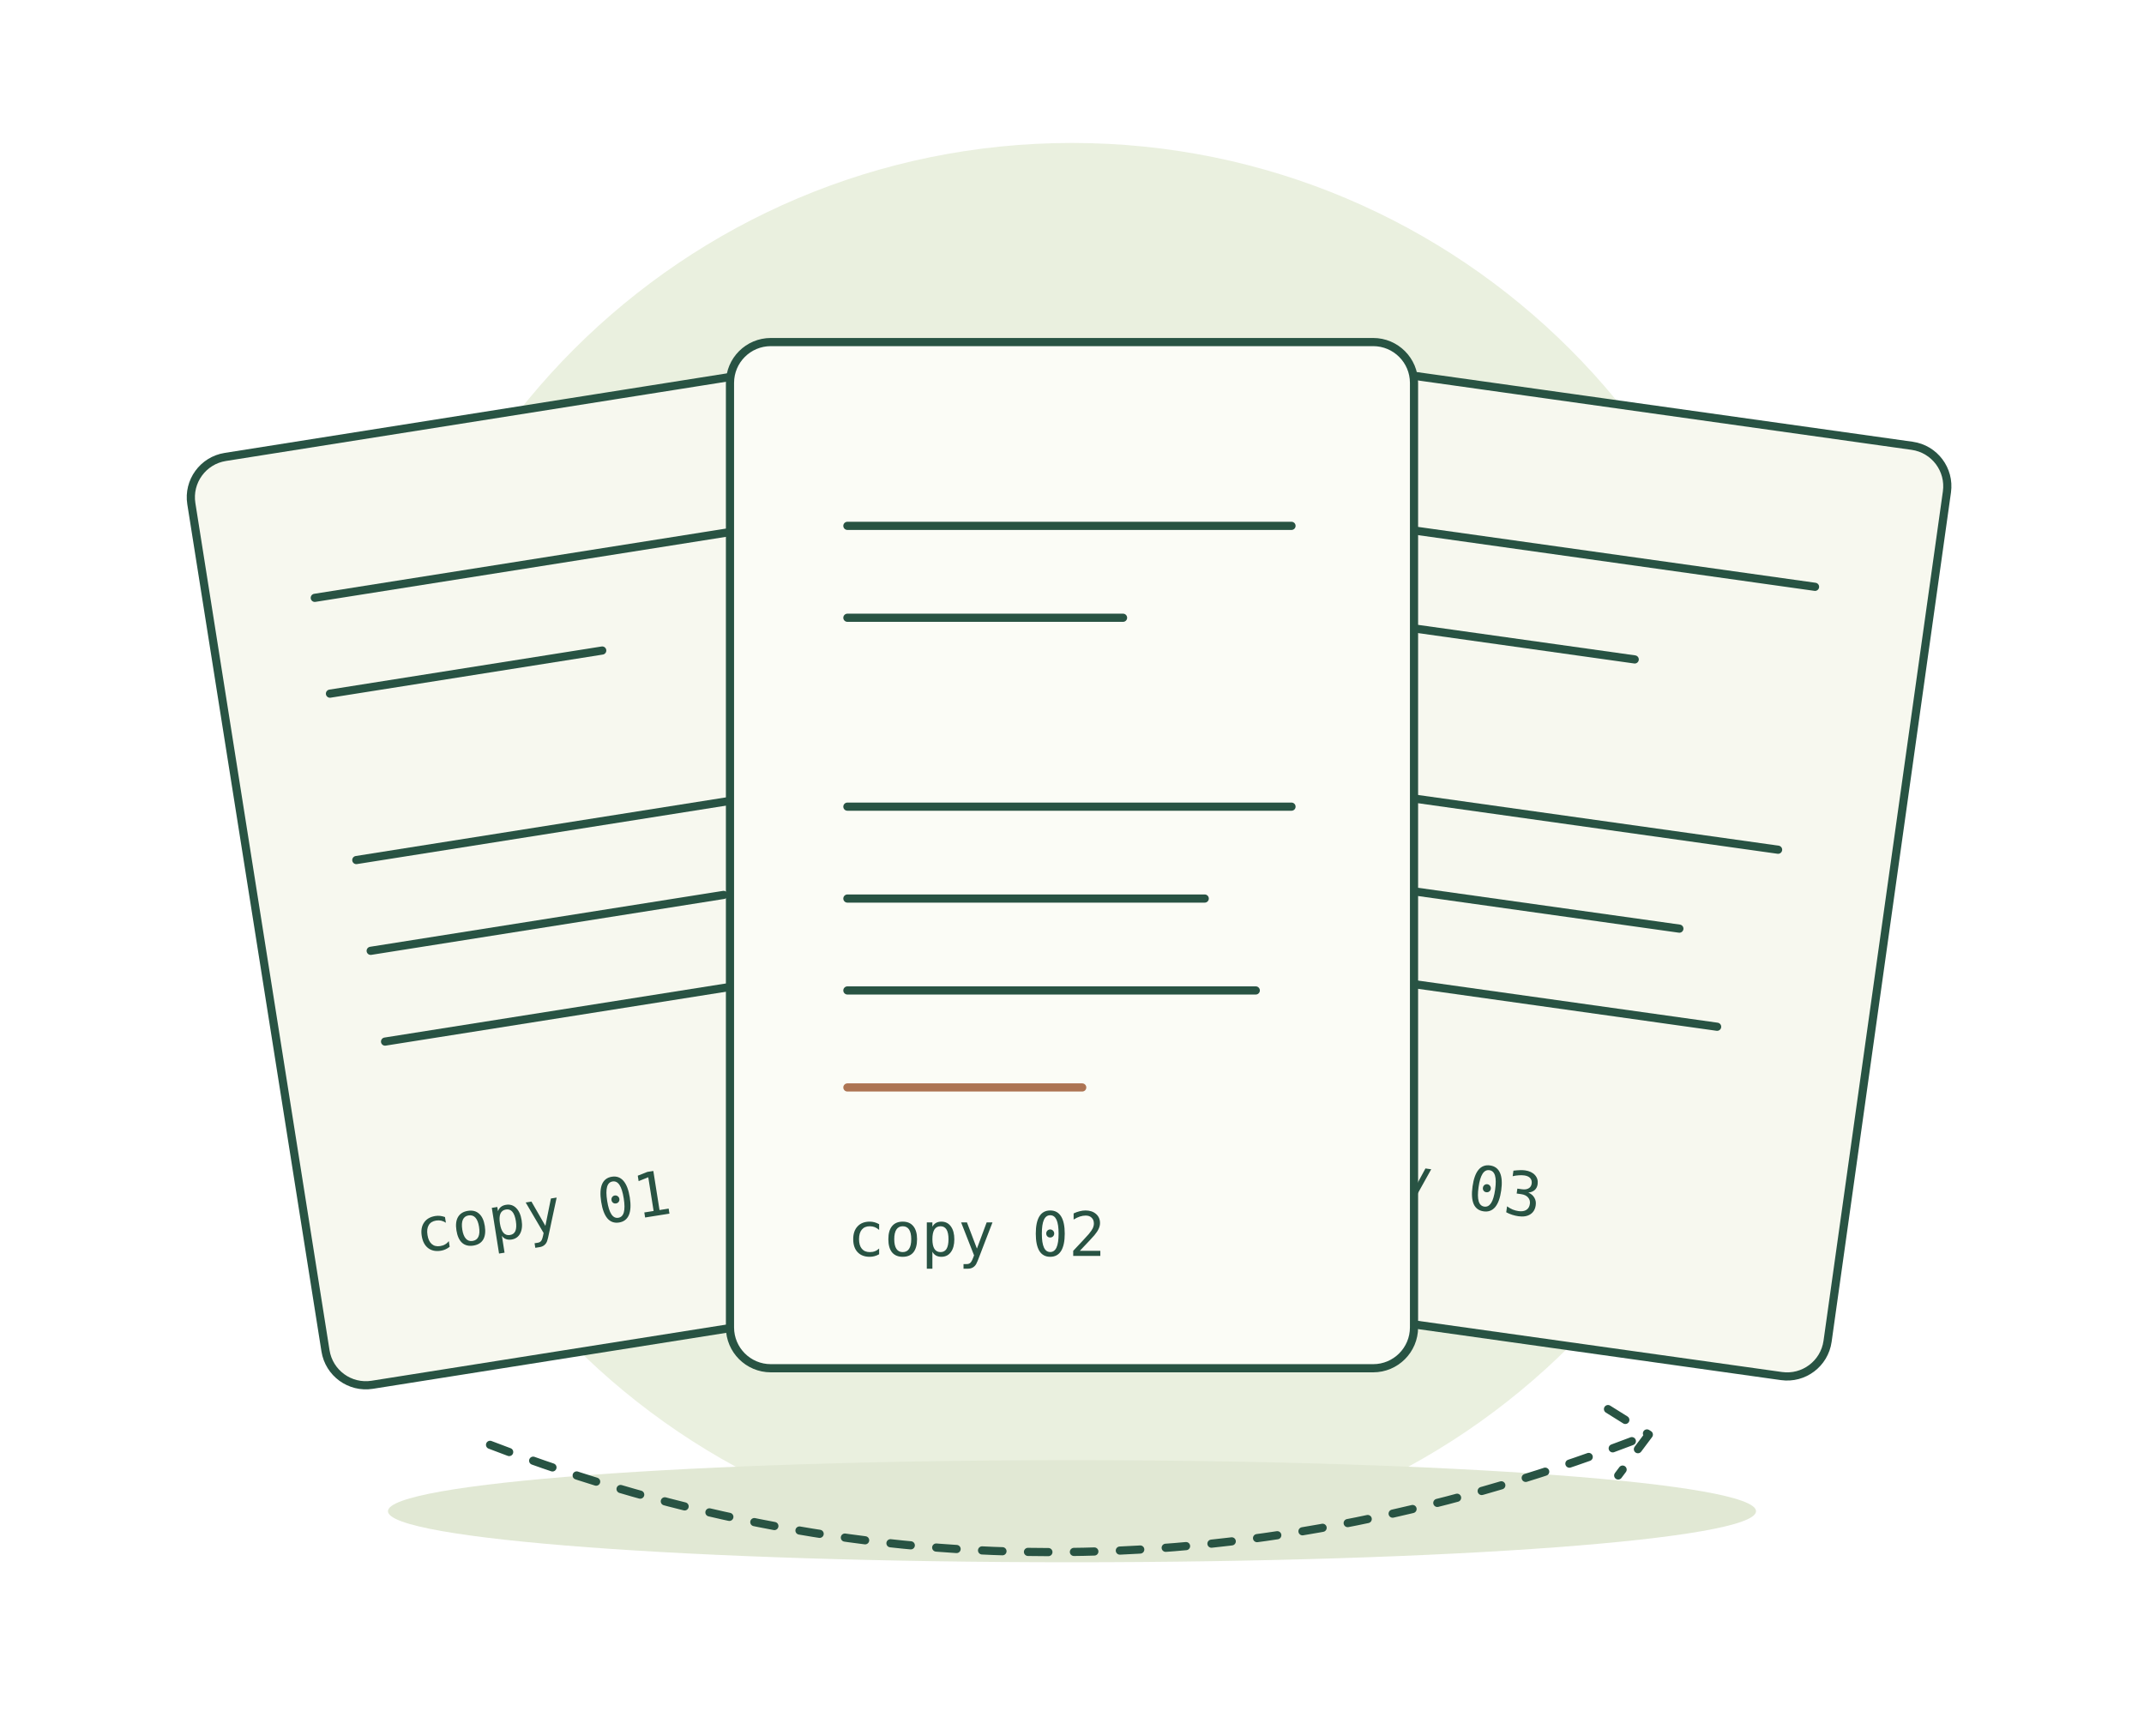
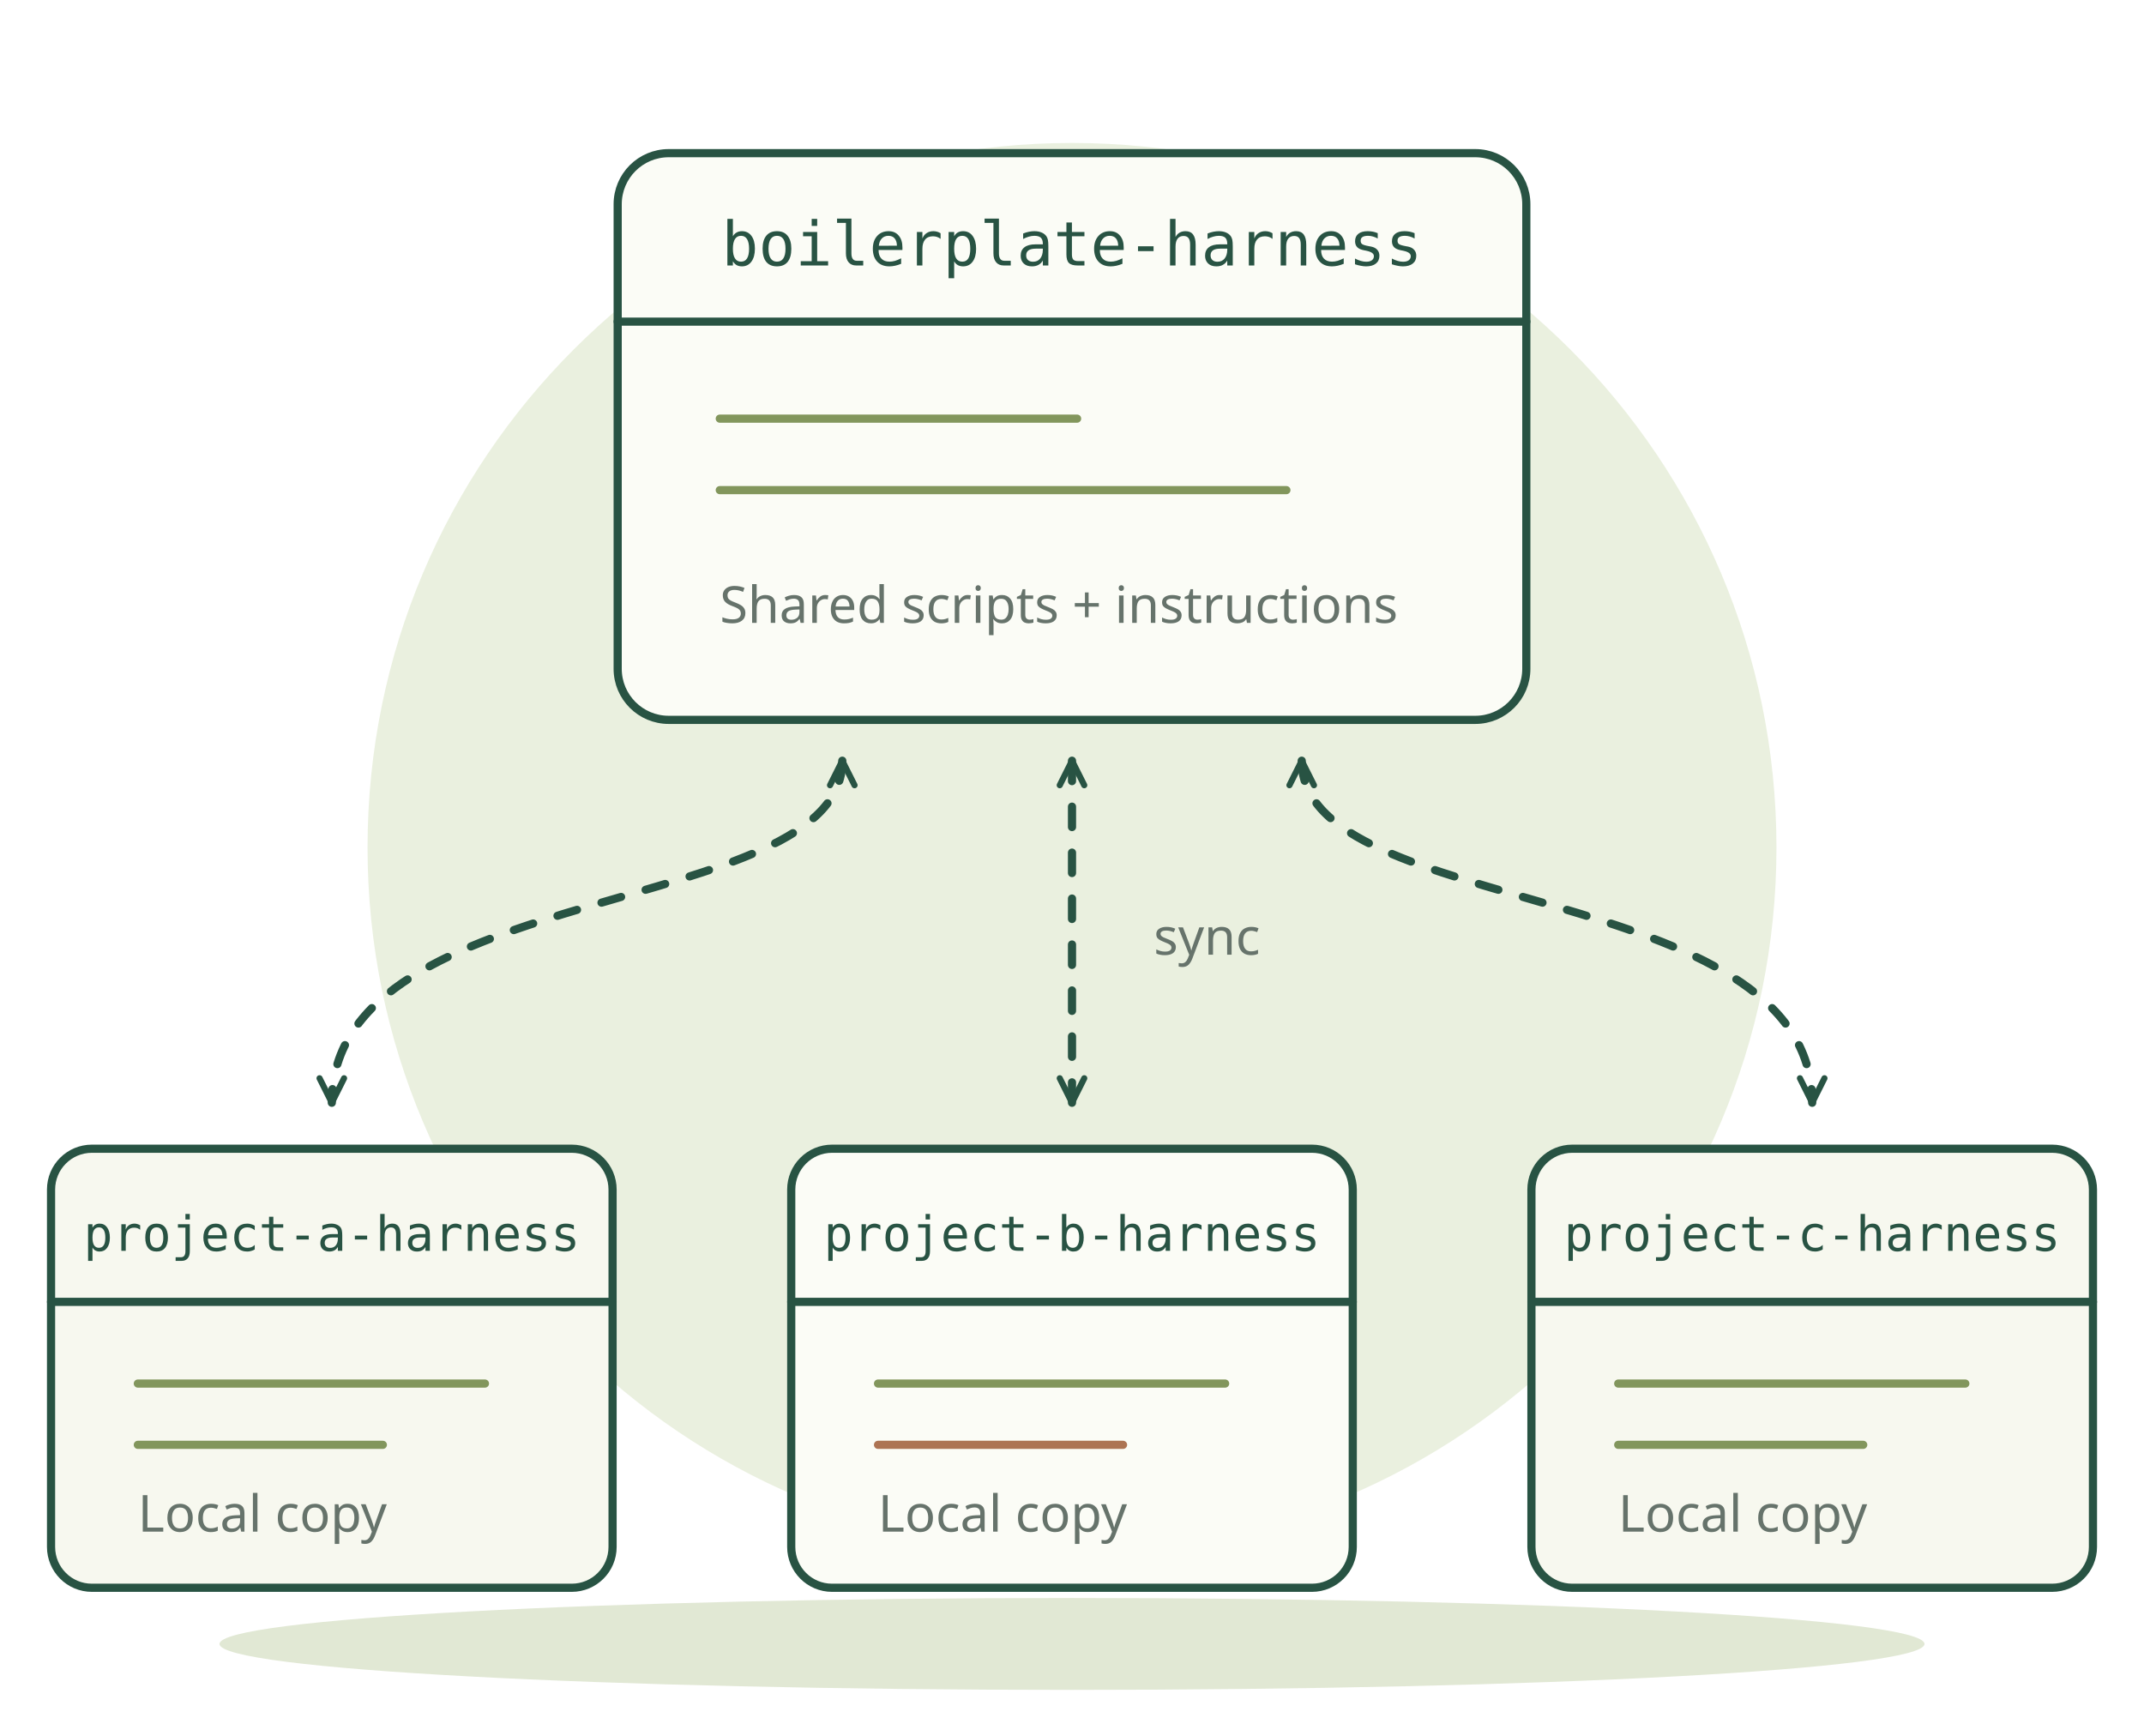
<svg xmlns="http://www.w3.org/2000/svg" viewBox="0 0 420 340" fill="none" stroke="#285343" stroke-width="1.6" stroke-linecap="round" stroke-linejoin="round">
-   <style>text{stroke:none;fill:#285343;font:12px ui-monospace,SFMono-Regular,Consolas,monospace}.small{font-size:10px}.large{font-size:18px}.warning{stroke:#ad7453}</style>
+   <defs>
+     <marker id="sync-arrow" viewBox="0 0 10 10" refX="8" refY="5" markerWidth="5" markerHeight="5" orient="auto-start-reverse">
+       <path d="m2 2 6 3-6 3" fill="none" stroke="#285343" stroke-width="1.5" />
+     </marker>
+   </defs>
+   <style>text{stroke:none;fill:#285343;font:12px ui-monospace,SFMono-Regular,Consolas,monospace}.small{fill:#66736b;font:10px system-ui,sans-serif}.project{font-size:9.5px;text-anchor:middle}</style>
  <circle cx="210" cy="166" r="138" fill="#eaf0df" stroke="none" />
-   <ellipse cx="210" cy="296" rx="134" ry="10" fill="#e1e8d4" stroke="none" />
-   <g transform="rotate(-9 130 165)">
-     <rect x="49" y="77" width="131" height="184" rx="8" fill="#f7f8ef" />
-     <path d="M70 107h87M70 126h54m-54 33h87m-87 18h70m-70 18h80" />
-     <text x="70" y="237">copy 01</text>
+   <ellipse cx="210" cy="322" rx="167" ry="9" fill="#e1e8d4" stroke="none" />
+   <rect x="121" y="30" width="178" height="111" rx="10" fill="#fbfcf6" />
+   <path d="M121 63h178" />
+   <text x="210" y="52" text-anchor="middle">boilerplate-harness</text>
+   <path d="M141 82h70m-70 14h111" stroke="#82965c" />
+   <text class="small" x="141" y="122">Shared scripts + instructions</text>
+   <g stroke-dasharray="4 5" marker-start="url(#sync-arrow)" marker-end="url(#sync-arrow)">
+     <path d="M165 149c0 31-100 23-100 67" />
+     <path d="M210 149v67" />
+     <path d="M255 149c0 31 100 23 100 67" />
  </g>
-   <g transform="rotate(8 295 165)">
-     <rect x="240" y="77" width="131" height="184" rx="8" fill="#f7f8ef" />
-     <path d="M261 107h87M261 126h54m-54 33h87m-87 18h70m-70 18h80" />
-     <text x="261" y="237">copy 03</text>
+   <text class="small" x="226" y="187">sync</text>
+   <g>
+     <rect x="10" y="225" width="110" height="86" rx="8" fill="#f7f8ef" />
+     <path d="M10 255h110" />
+     <text class="project" x="65" y="245">project-a-harness</text>
+     <path d="M27 271h68m-68 12h48" stroke="#82965c" />
+     <text class="small" x="27" y="300">Local copy</text>
  </g>
-   <rect x="143" y="67" width="134" height="201" rx="8" fill="#fbfcf6" />
-   <path d="M166 103h87m-87 18h54m-54 37h87m-87 18h70m-70 18h80" />
-   <path d="M166 213h46" class="warning" />
-   <text x="166" y="246">copy 02</text>
-   <path d="M96 283q112 43 227-2m-8-5 8 5-6 8" stroke-dasharray="4 5" />
+   <g>
+     <rect x="155" y="225" width="110" height="86" rx="8" fill="#fbfcf6" />
+     <path d="M155 255h110" />
+     <text class="project" x="210" y="245">project-b-harness</text>
+     <path d="M172 271h68" stroke="#82965c" />
+     <path d="M172 283h48" stroke="#ad7453" />
+     <text class="small" x="172" y="300">Local copy</text>
+   </g>
+   <g>
+     <rect x="300" y="225" width="110" height="86" rx="8" fill="#f7f8ef" />
+     <path d="M300 255h110" />
+     <text class="project" x="355" y="245">project-c-harness</text>
+     <path d="M317 271h68m-68 12h48" stroke="#82965c" />
+     <text class="small" x="317" y="300">Local copy</text>
+   </g>
</svg>
